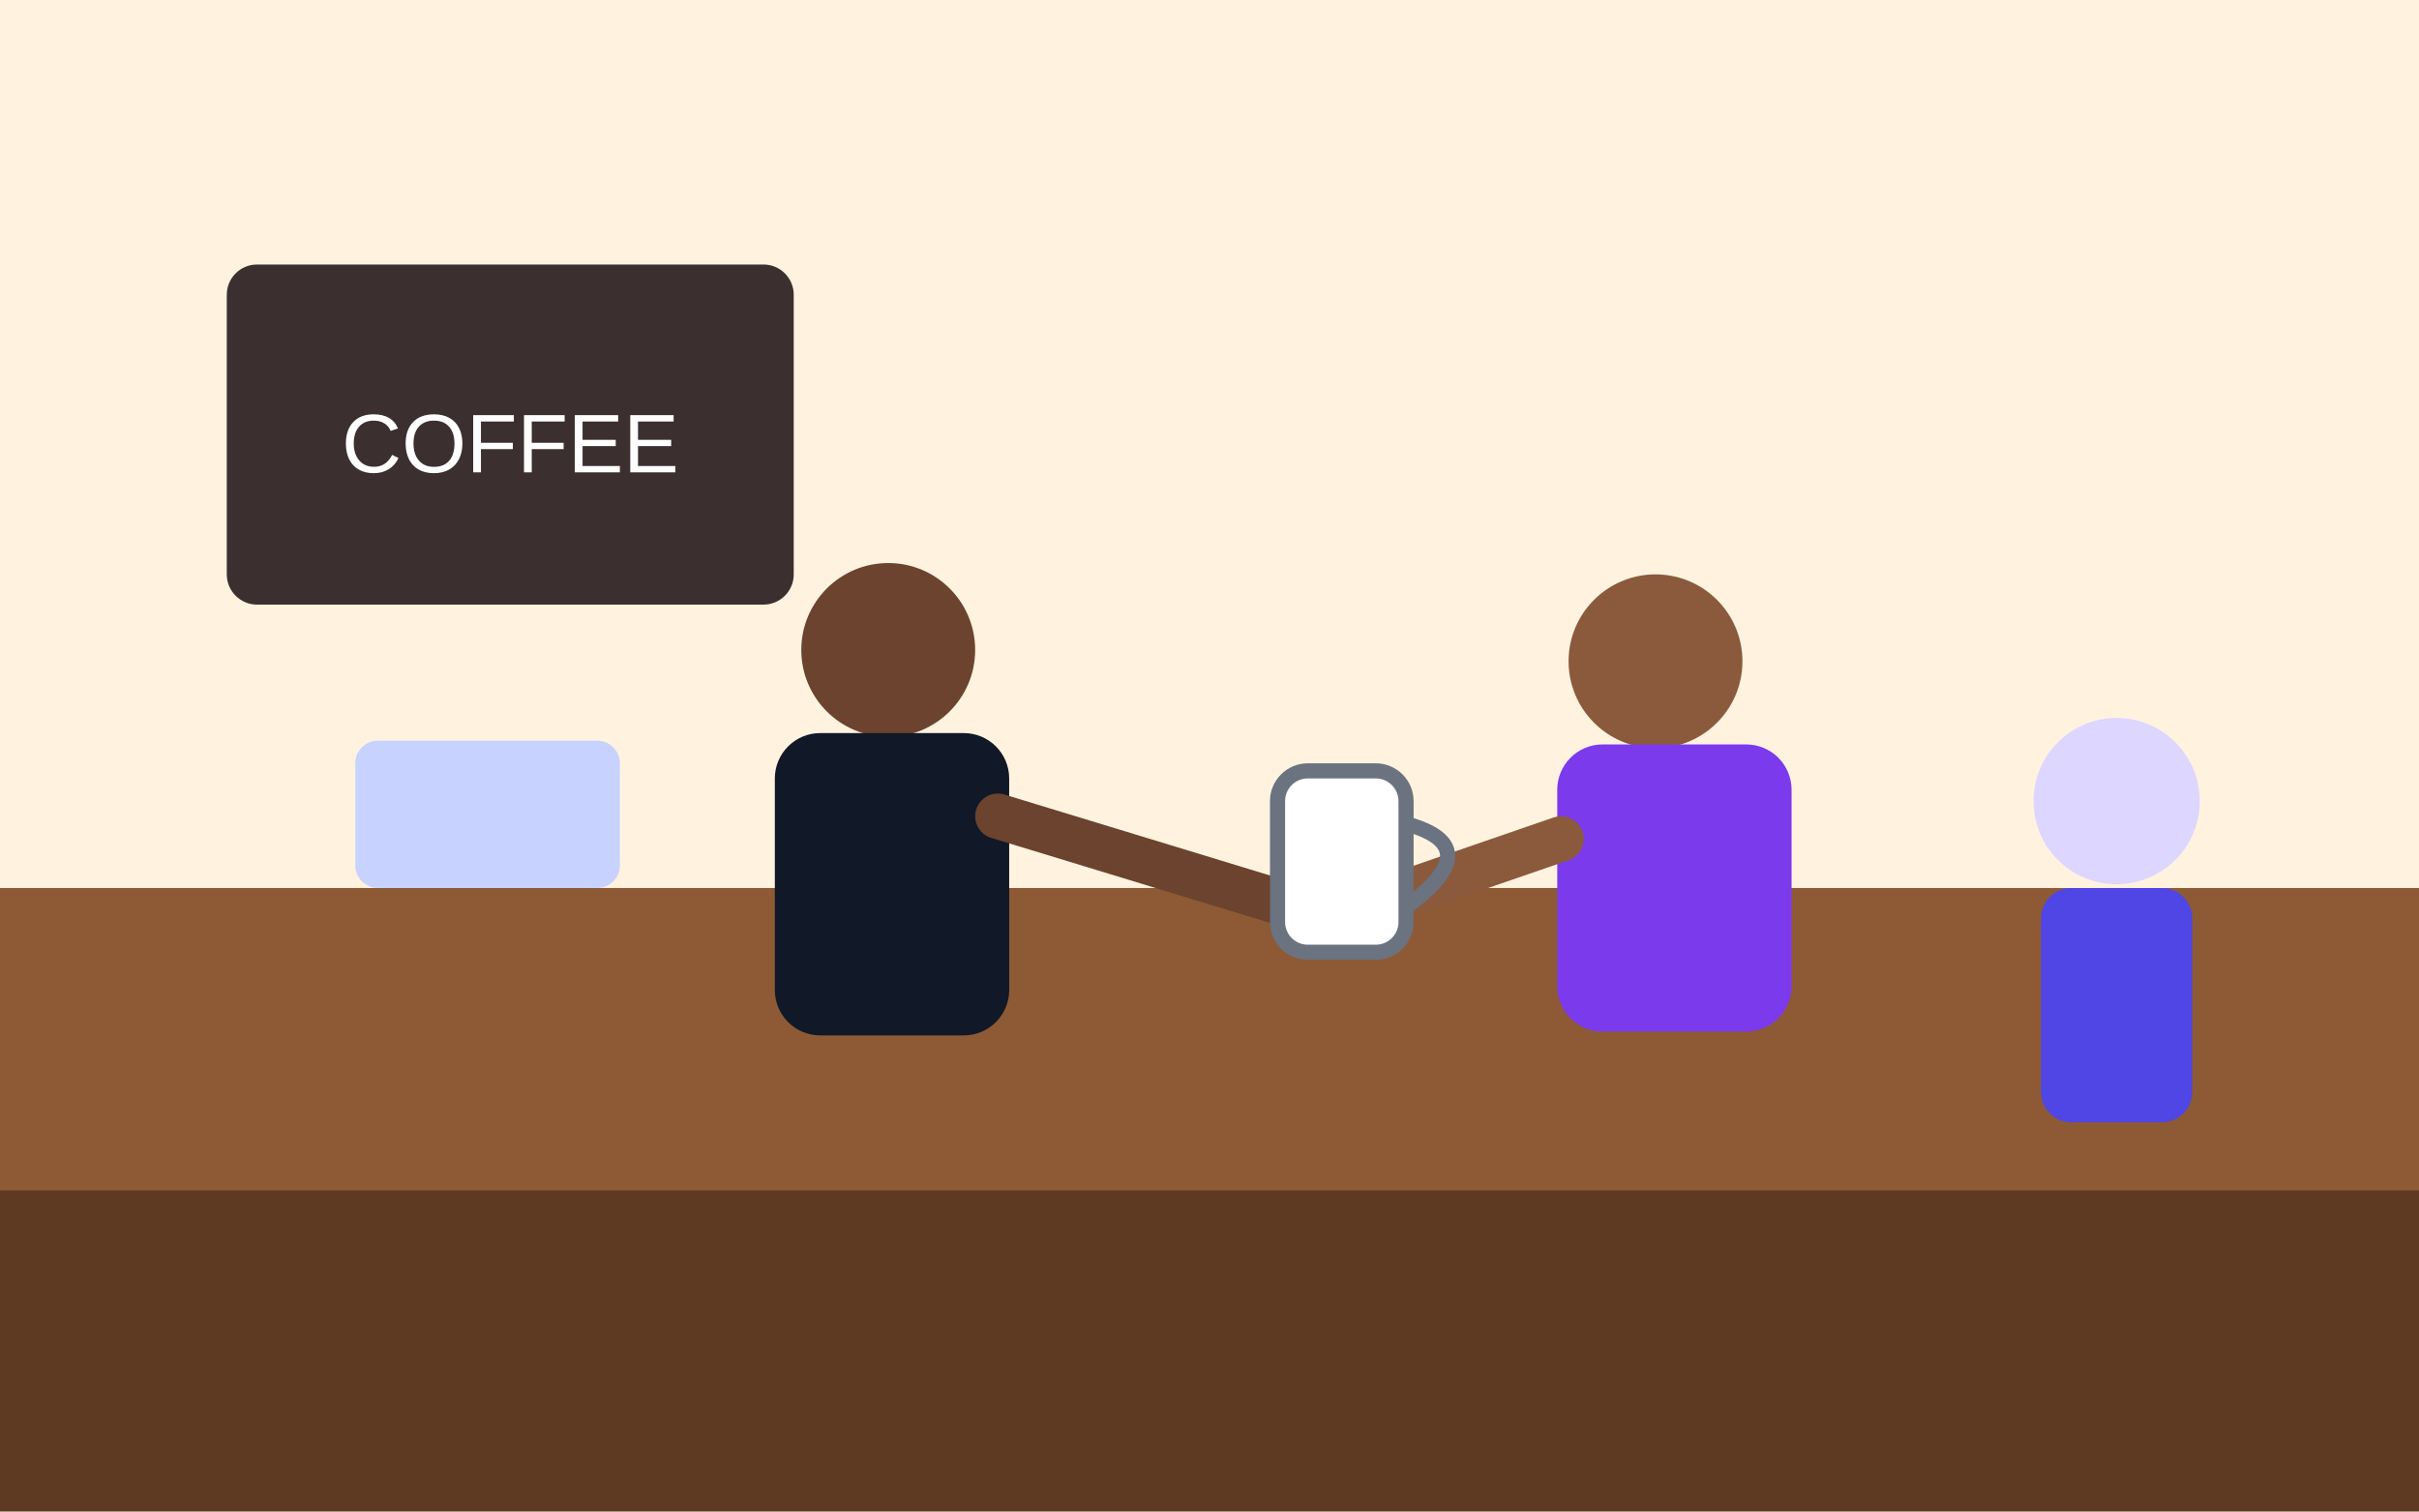
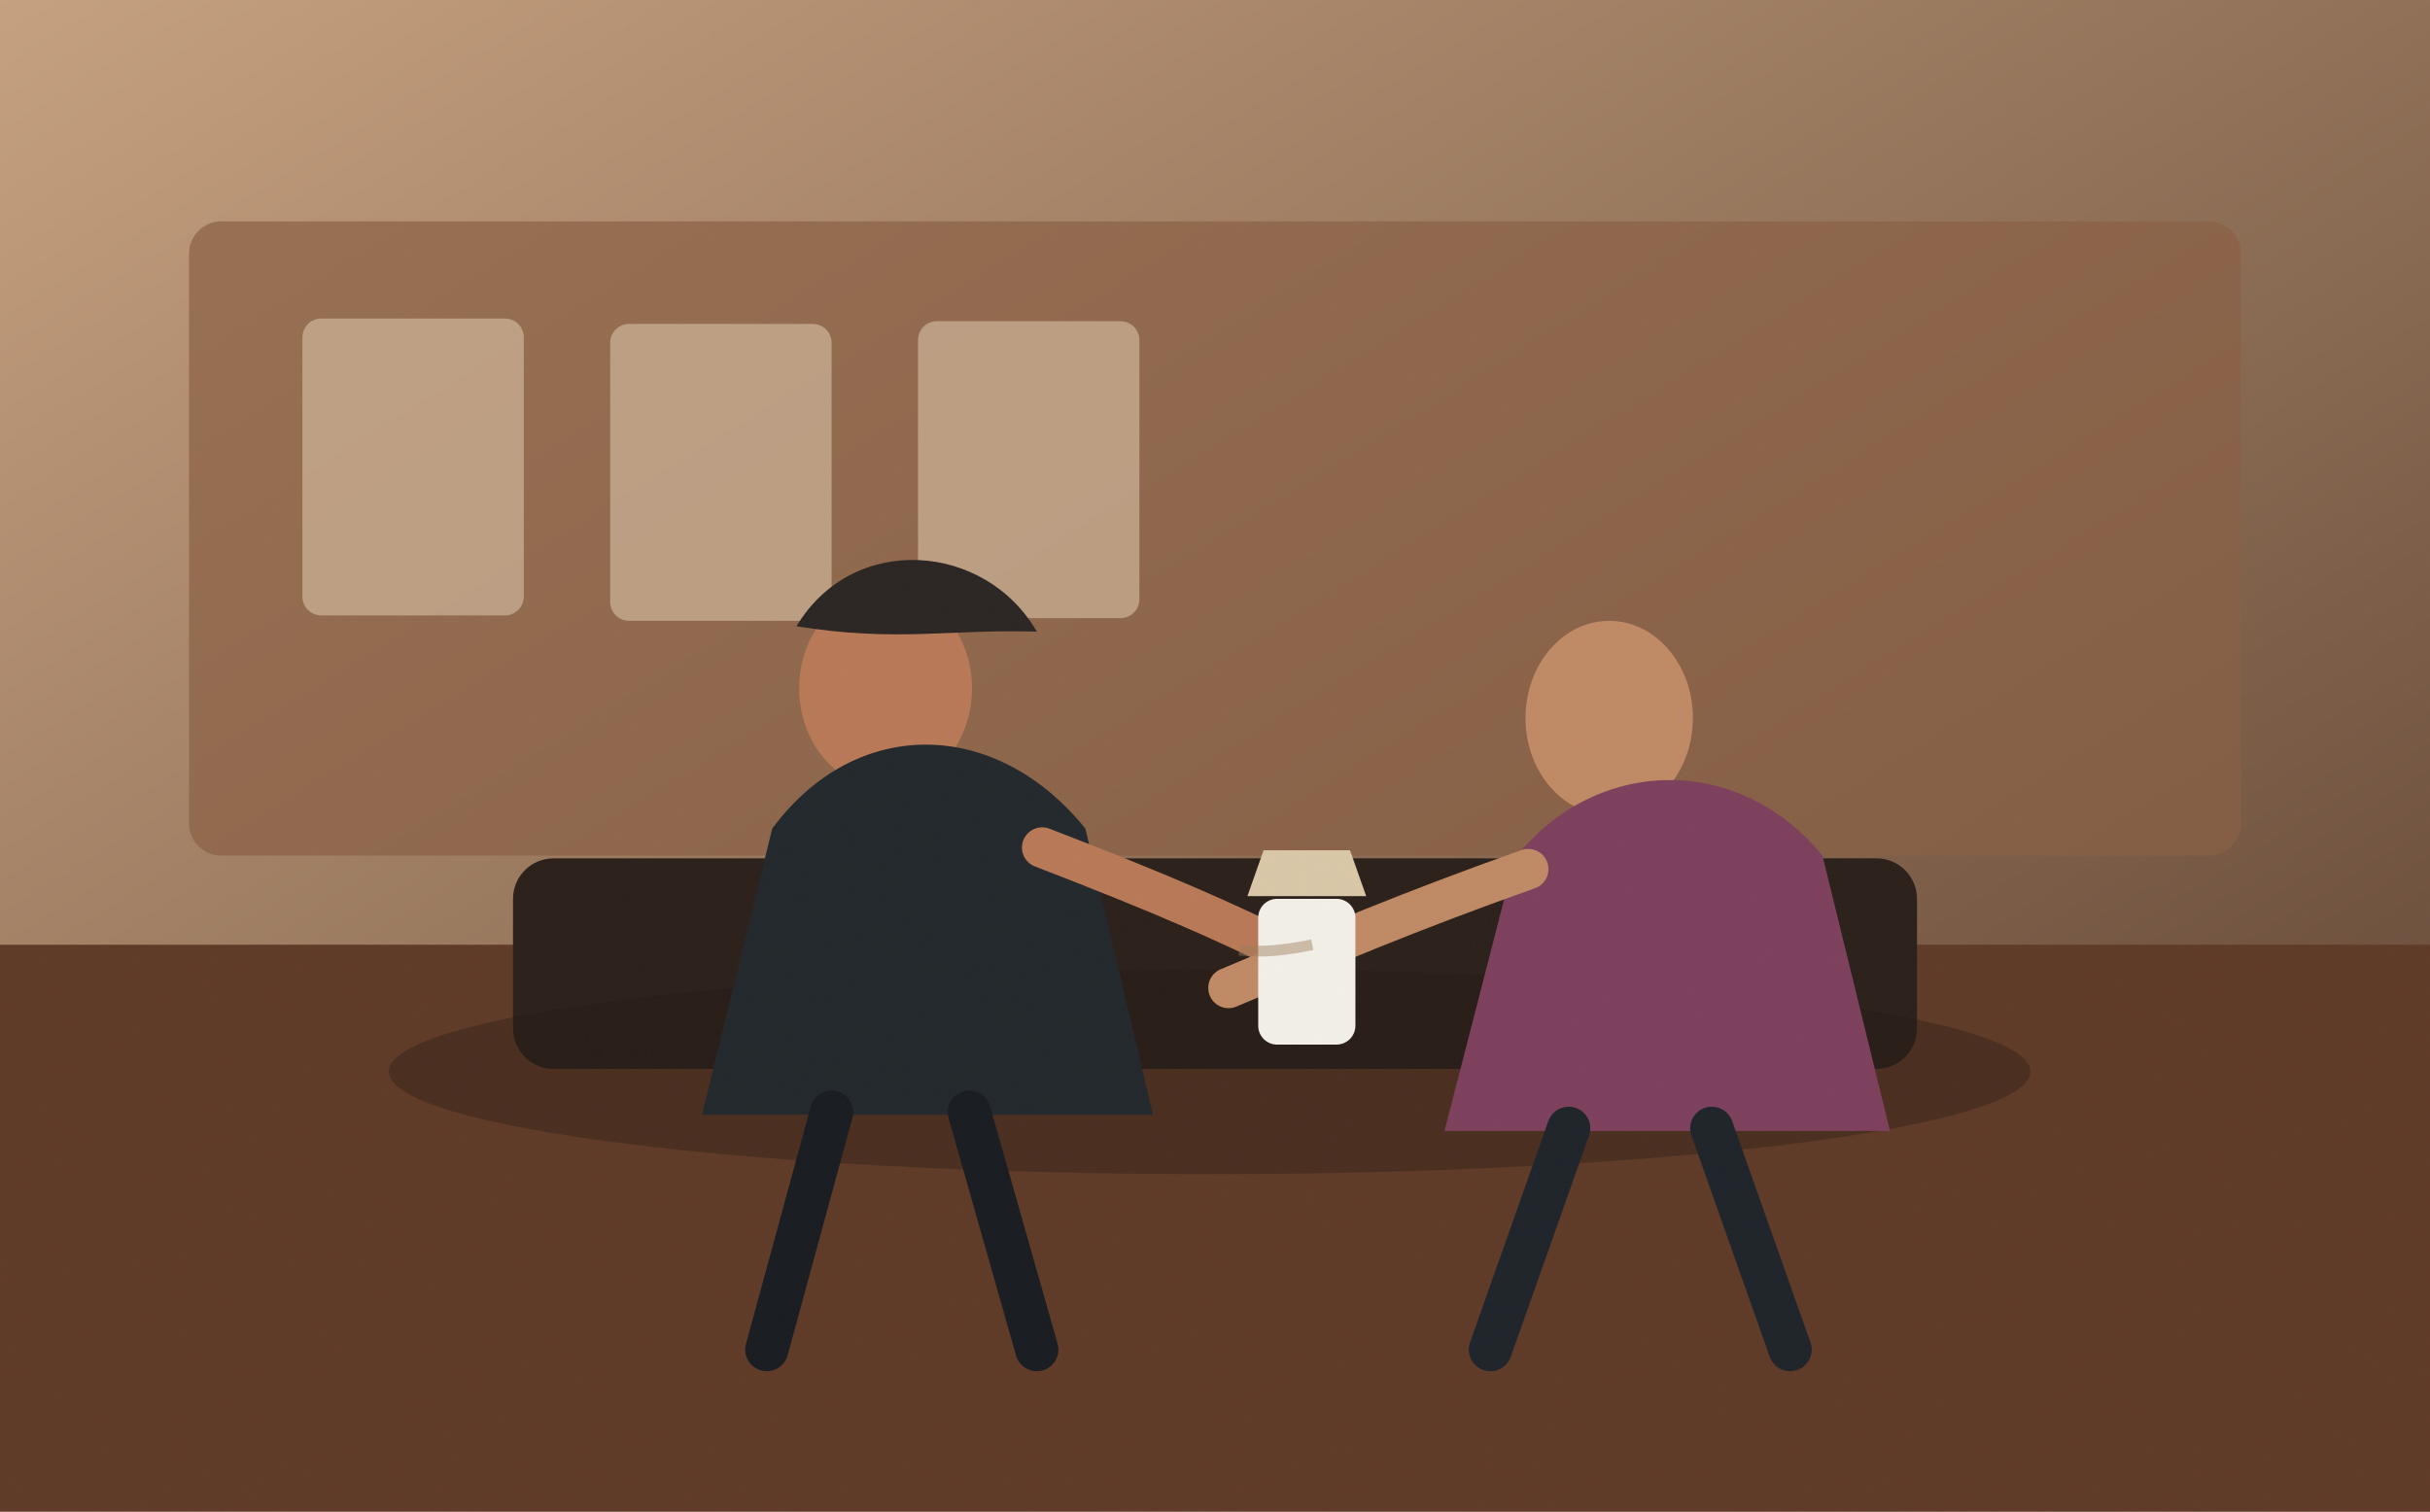
- <svg xmlns="http://www.w3.org/2000/svg" viewBox="0 0 640 400" role="img" aria-labelledby="title desc">
-   <rect width="640" height="400" fill="#fff3df" />
-   <rect x="0" y="235" width="640" height="95" fill="#8d5a35" />
-   <rect x="0" y="315" width="640" height="85" fill="#5f3a23" />
-   <rect x="60" y="70" width="150" height="90" rx="8" fill="#3c2f2f" />
-   <text x="135" y="125" font-family="Arial" font-size="22" fill="#fff" text-anchor="middle">COFFEE</text>
-   <circle cx="235" cy="172" r="23" fill="#6b432e" />
-   <rect x="205" y="194" width="62" height="80" rx="12" fill="#111827" />
-   <path d="M264 216 l82 25" stroke="#6b432e" stroke-width="12" stroke-linecap="round" />
-   <circle cx="438" cy="175" r="23" fill="#8b5a3c" />
-   <rect x="412" y="197" width="62" height="76" rx="12" fill="#7c3aed" />
-   <path d="M413 222 l-58 20" stroke="#8b5a3c" stroke-width="12" stroke-linecap="round" />
-   <rect x="338" y="204" width="34" height="48" rx="8" fill="#ffffff" stroke="#6b7280" stroke-width="4" />
-   <path d="M372 218 q22 6 0 22" fill="none" stroke="#6b7280" stroke-width="4" />
-   <rect x="94" y="196" width="70" height="39" rx="6" fill="#c7d2fe" />
-   <circle cx="560" cy="212" r="22" fill="#ddd6fe" />
-   <rect x="540" y="235" width="40" height="62" rx="8" fill="#4f46e5" />
+ <svg xmlns="http://www.w3.org/2000/svg" viewBox="0 0 900 560" role="img" aria-labelledby="title desc">
+   <defs>
+     <linearGradient id="cafe" x1="0" y1="0" x2="1" y2="1">
+       <stop stop-color="#c6a17f" />
+       <stop offset="1" stop-color="#5b4030" />
+     </linearGradient>
+     <filter id="grain">
+       <feTurbulence baseFrequency=".85" numOctaves="2" />
+       <feColorMatrix type="saturate" values="0" />
+       <feComponentTransfer>
+         <feFuncA type="table" tableValues="0 .07" />
+       </feComponentTransfer>
+       <feBlend in="SourceGraphic" mode="multiply" />
+     </filter>
+   </defs>
+   <rect width="900" height="560" fill="url(#cafe)" />
+   <rect x="70" y="82" width="760" height="235" rx="12" fill="#8a6045" opacity=".7" />
+   <g fill="#d8c2a6" opacity=".6">
+     <rect x="112" y="118" width="82" height="110" rx="7" />
+     <rect x="226" y="120" width="82" height="110" rx="7" />
+     <rect x="340" y="119" width="82" height="110" rx="7" />
+   </g>
+   <rect y="350" width="900" height="210" fill="#5f3b28" />
+   <rect x="190" y="318" width="520" height="78" rx="15" fill="#2d211b" />
+   <ellipse cx="448" cy="397" rx="304" ry="38" fill="#261914" opacity=".35" />
+   <g>
+     <ellipse cx="328" cy="255" rx="32" ry="37" fill="#b87957" />
+     <path d="M295 232c21-35 70-31 89 2-32-1-52 4-89-2z" fill="#2c2624" />
+     <path d="M286 307c31-42 83-41 116 0l25 106H260z" fill="#23292c" />
+     <path d="M386 314c44 17 70 28 107 47" stroke="#b87957" stroke-width="15" stroke-linecap="round" />
+     <path d="M308 412l-24 88M359 412l25 88" stroke="#1a1e22" stroke-width="16" stroke-linecap="round" />
+   </g>
+   <g>
+     <ellipse cx="596" cy="266" rx="31" ry="36" fill="#c08a66" />
+     <path d="M561 318c30-38 83-39 114-1l25 102H535z" fill="#7d415d" />
+     <path d="M566 322c-45 16-73 28-111 44" stroke="#c08a66" stroke-width="15" stroke-linecap="round" />
+     <path d="M581 418l-29 82M634 418l29 82" stroke="#20252b" stroke-width="16" stroke-linecap="round" />
+   </g>
+   <g>
+     <rect x="466" y="333" width="36" height="54" rx="7" fill="#f2efe8" />
+     <path d="M462 332h44l-6-17h-32z" fill="#d9c7a8" />
+     <path d="M486 350c-10 2-18 3-27 2" stroke="#9c7d58" stroke-width="4" opacity=".45" />
+   </g>
+   <rect width="900" height="560" fill="transparent" filter="url(#grain)" opacity=".32" />
</svg>
